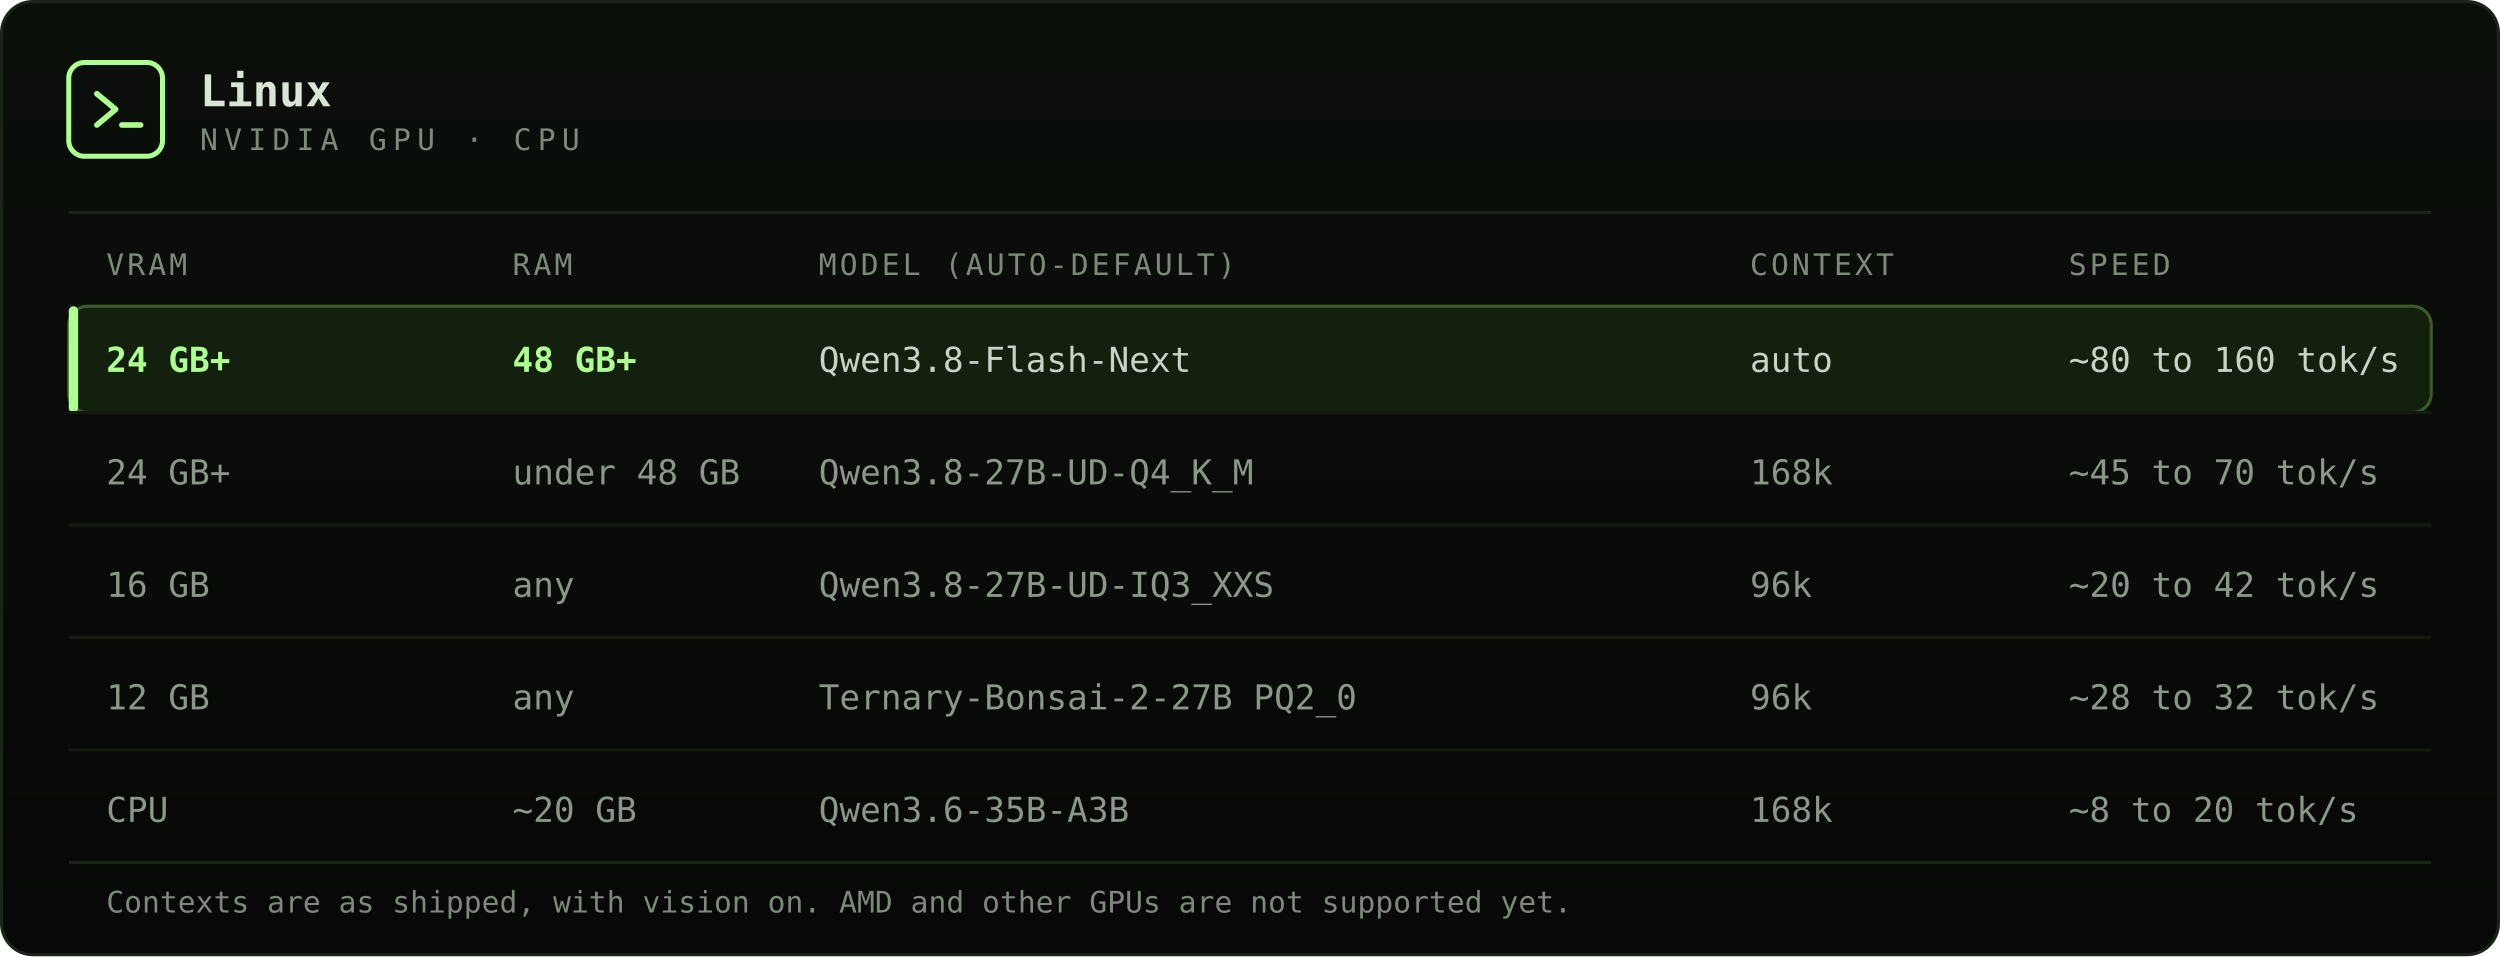
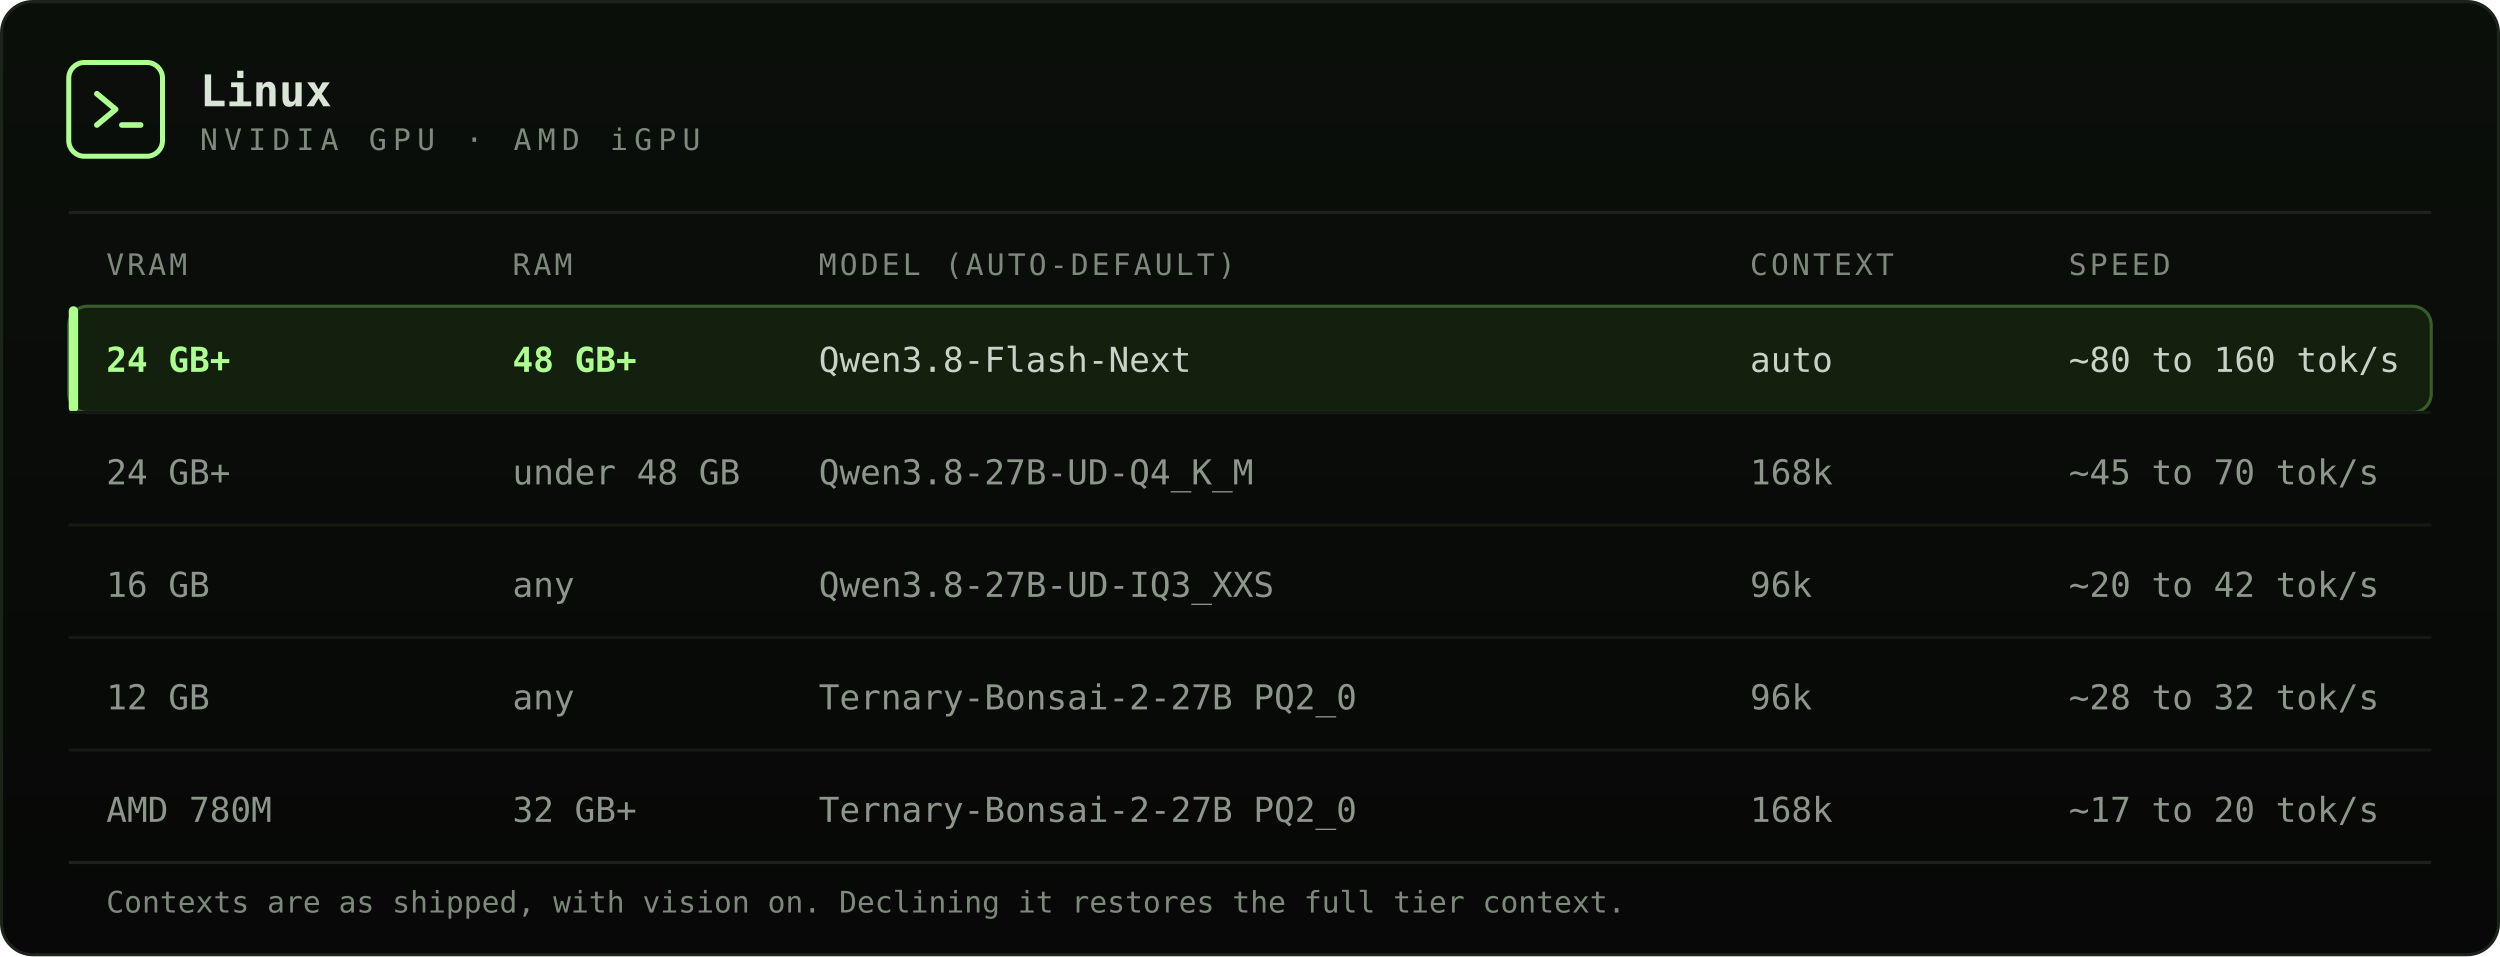
- <svg xmlns="http://www.w3.org/2000/svg" width="800" height="306" viewBox="0 0 800 306" role="img" aria-label="Linux NVIDIA GPU and CPU support. AMD and other GPUs are not supported yet.">
+ <svg xmlns="http://www.w3.org/2000/svg" width="800" height="306" viewBox="0 0 800 306" role="img" aria-label="Linux NVIDIA GPU and AMD iGPU support">
  <defs>
    <style>
      .mono { font-family: 'JetBrains Mono','Cascadia Code','Fira Code',ui-monospace,monospace; }
      .col { font-size: 9.5px; fill: #7E887C; letter-spacing: 1px; }
      .spec { font-size: 11px; font-weight: 600; }
      .val { font-size: 11px; fill: #C9D2C6; }
      .val-dim { font-size: 11px; fill: #8C968A; }
      .foot { font-size: 9.5px; fill: #7E887C; }
    </style>
    <linearGradient id="bg" x1="0" y1="0" x2="0" y2="1">
      <stop offset="0" stop-color="#0B0F0A" />
      <stop offset="1" stop-color="#070807" />
    </linearGradient>
  </defs>
  <rect x="0.5" y="0.5" width="799" height="305" rx="10" fill="url(#bg)" stroke="#1C231A" stroke-width="1" />
  <rect x="22" y="20" width="30" height="30" rx="5" fill="none" stroke="#ADFF8F" stroke-width="1.6" />
  <path d="M31 30 l6 5 -6 5" fill="none" stroke="#ADFF8F" stroke-width="1.8" stroke-linecap="round" stroke-linejoin="round" />
  <line x1="39" y1="40" x2="45" y2="40" stroke="#ADFF8F" stroke-width="1.8" stroke-linecap="round" />
  <text x="64" y="34" class="mono" font-size="14" font-weight="700" fill="#DAE5D8">Linux</text>
-   <text x="64" y="48" class="mono" font-size="9.5" fill="#7E887C" letter-spacing="2">NVIDIA GPU · CPU</text>
+   <text x="64" y="48" class="mono" font-size="9.5" fill="#7E887C" letter-spacing="2">NVIDIA GPU · AMD iGPU</text>
  <line x1="22" y1="68" x2="778" y2="68" stroke="#1C231A" stroke-width="1" />
  <text x="34" y="88" class="mono col">VRAM</text>
  <text x="164" y="88" class="mono col">RAM</text>
  <text x="262" y="88" class="mono col">MODEL (AUTO-DEFAULT)</text>
  <text x="560" y="88" class="mono col">CONTEXT</text>
  <text x="662" y="88" class="mono col">SPEED</text>
  <rect x="22" y="98" width="756" height="34" rx="6" fill="#13200E" stroke="#3A5C28" stroke-width="1" />
  <rect x="22" y="98" width="3" height="34" rx="1.5" fill="#ADFF8F" />
  <text x="34" y="119" class="mono spec" fill="#ADFF8F">24 GB+</text>
  <text x="164" y="119" class="mono spec" fill="#ADFF8F">48 GB+</text>
  <text x="262" y="119" class="mono val">Qwen3.8-Flash-Next</text>
  <text x="560" y="119" class="mono val">auto</text>
  <text x="662" y="119" class="mono val">~80 to 160 tok/s</text>
  <line x1="22" y1="132" x2="778" y2="132" stroke="#141A12" stroke-width="1" />
  <text x="34" y="155" class="mono val-dim">24 GB+</text>
  <text x="164" y="155" class="mono val-dim">under 48 GB</text>
  <text x="262" y="155" class="mono val-dim">Qwen3.8-27B-UD-Q4_K_M</text>
  <text x="560" y="155" class="mono val-dim">168k</text>
  <text x="662" y="155" class="mono val-dim">~45 to 70 tok/s</text>
  <line x1="22" y1="168" x2="778" y2="168" stroke="#141A12" stroke-width="1" />
  <text x="34" y="191" class="mono val-dim">16 GB</text>
  <text x="164" y="191" class="mono val-dim">any</text>
  <text x="262" y="191" class="mono val-dim">Qwen3.8-27B-UD-IQ3_XXS</text>
  <text x="560" y="191" class="mono val-dim">96k</text>
  <text x="662" y="191" class="mono val-dim">~20 to 42 tok/s</text>
  <line x1="22" y1="204" x2="778" y2="204" stroke="#141A12" stroke-width="1" />
  <text x="34" y="227" class="mono val-dim">12 GB</text>
  <text x="164" y="227" class="mono val-dim">any</text>
  <text x="262" y="227" class="mono val-dim">Ternary-Bonsai-2-27B PQ2_0</text>
  <text x="560" y="227" class="mono val-dim">96k</text>
  <text x="662" y="227" class="mono val-dim">~28 to 32 tok/s</text>
  <line x1="22" y1="240" x2="778" y2="240" stroke="#141A12" stroke-width="1" />
-   <text x="34" y="263" class="mono val-dim">CPU</text>
-   <text x="164" y="263" class="mono val-dim">~20 GB</text>
-   <text x="262" y="263" class="mono val-dim">Qwen3.6-35B-A3B</text>
+   <text x="34" y="263" class="mono val-dim">AMD 780M</text>
+   <text x="164" y="263" class="mono val-dim">32 GB+</text>
+   <text x="262" y="263" class="mono val-dim">Ternary-Bonsai-2-27B PQ2_0</text>
  <text x="560" y="263" class="mono val-dim">168k</text>
-   <text x="662" y="263" class="mono val-dim">~8 to 20 tok/s</text>
+   <text x="662" y="263" class="mono val-dim">~17 to 20 tok/s</text>
  <line x1="22" y1="276" x2="778" y2="276" stroke="#1C231A" stroke-width="1" />
-   <text x="34" y="292" class="mono foot">Contexts are as shipped, with vision on. AMD and other GPUs are not supported yet.</text>
+   <text x="34" y="292" class="mono foot">Contexts are as shipped, with vision on. Declining it restores the full tier context.</text>
</svg>
